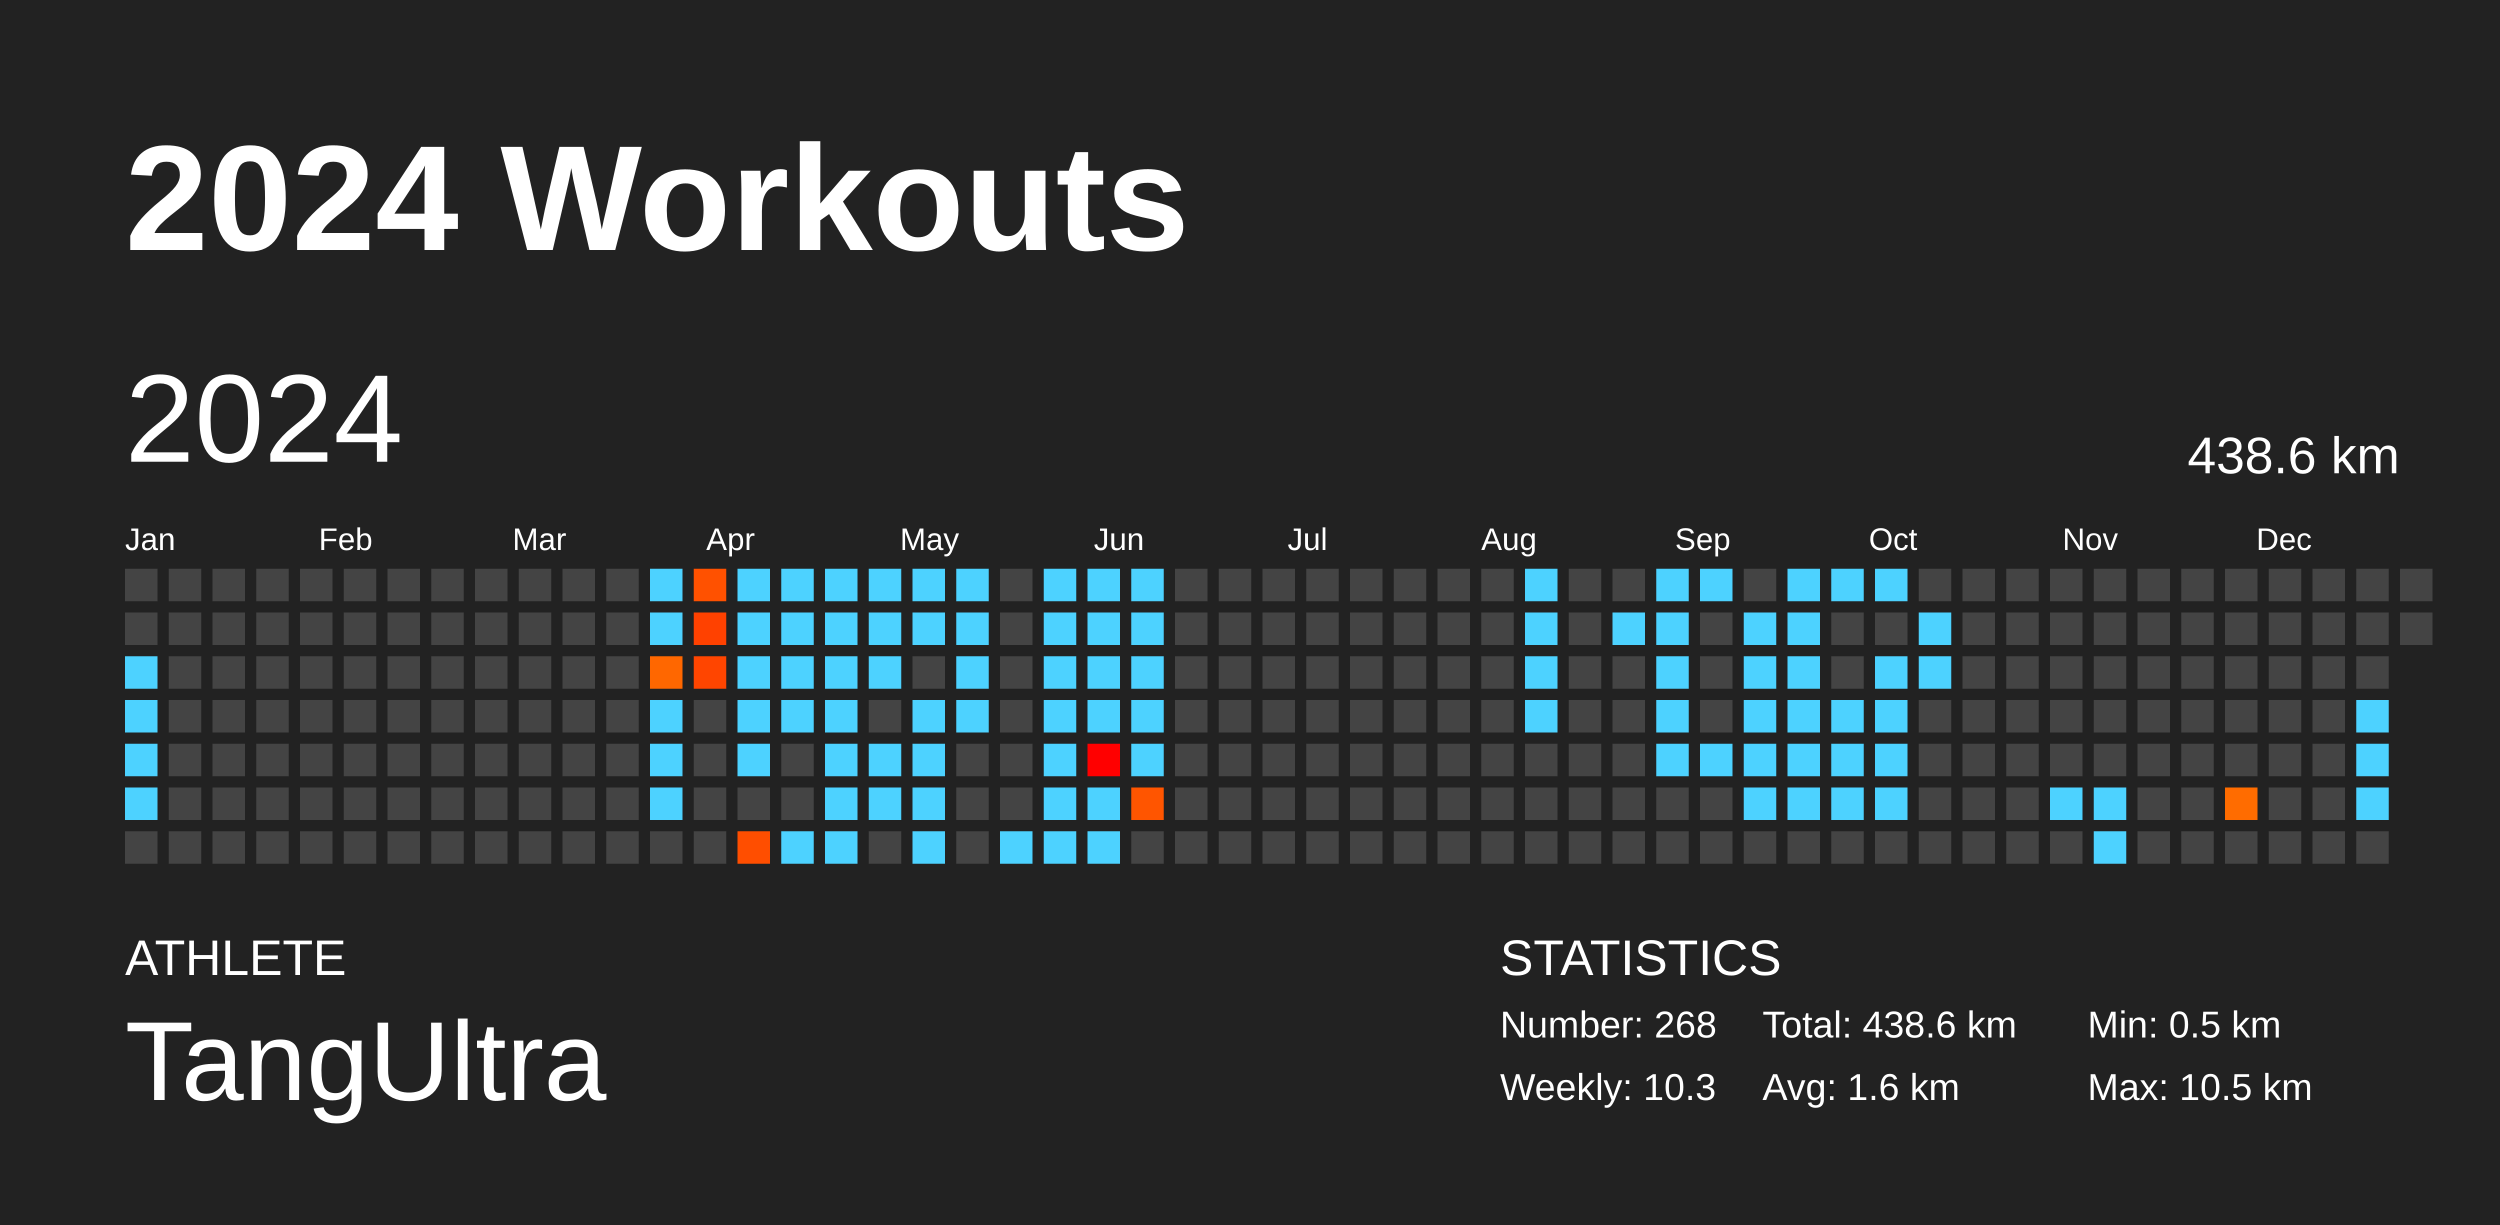
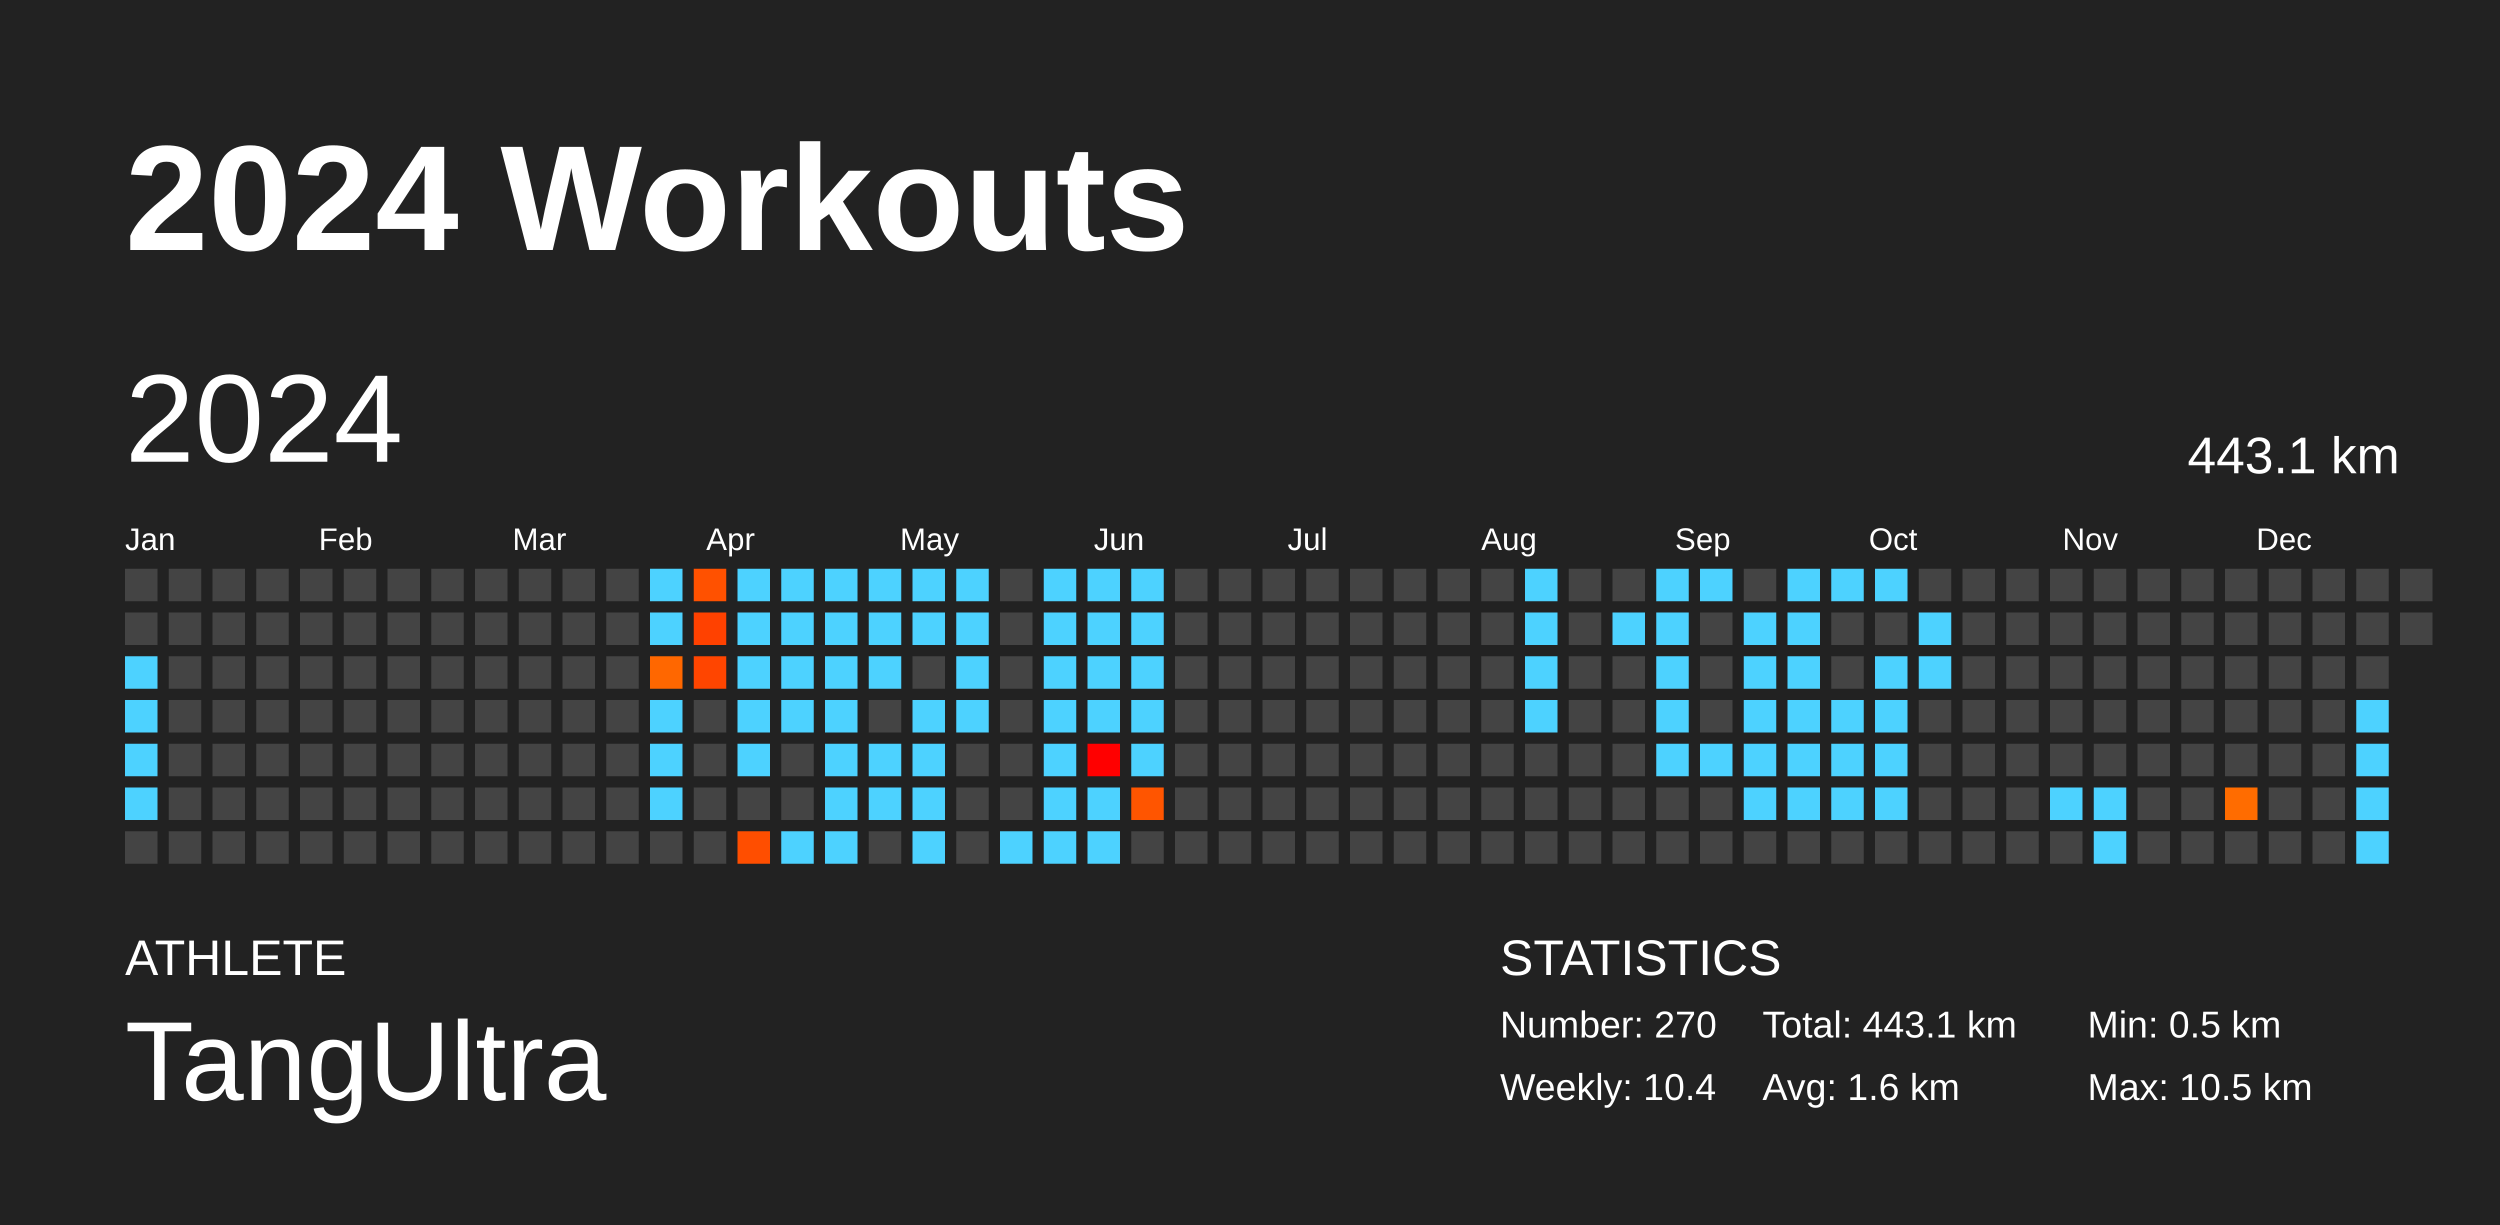
<svg xmlns="http://www.w3.org/2000/svg" baseProfile="full" height="98mm" version="1.1" viewBox="0,0,200,98" width="200mm">
  <defs />
  <rect fill="#222222" height="98" width="200" x="0" y="0" />
  <text fill="#FFFFFF" style="font-size:12px; font-family:Arial; font-weight:bold;" x="10" y="20">2024 Workouts</text>
  <text fill="#FFFFFF" style="font-size:4px; font-family:Arial" x="10" y="78">ATHLETE</text>
  <text fill="#FFFFFF" style="font-size:9px; font-family:Arial" x="10" y="88">TangUltra</text>
  <text fill="#FFFFFF" style="font-size:4px; font-family:Arial" x="120" y="78">STATISTICS</text>
-   <text fill="#FFFFFF" style="font-size:3px; font-family:Arial" x="120" y="83">Number: 268</text>
-   <text fill="#FFFFFF" style="font-size:3px; font-family:Arial" x="120" y="88">Weekly: 10.3</text>
-   <text fill="#FFFFFF" style="font-size:3px; font-family:Arial" x="141" y="83">Total: 438.6 km</text>
+   <text fill="#FFFFFF" style="font-size:3px; font-family:Arial" x="120" y="83">Number: 270</text>
+   <text fill="#FFFFFF" style="font-size:3px; font-family:Arial" x="120" y="88">Weekly: 10.4</text>
+   <text fill="#FFFFFF" style="font-size:3px; font-family:Arial" x="141" y="83">Total: 443.1 km</text>
  <text fill="#FFFFFF" style="font-size:3px; font-family:Arial" x="141" y="88">Avg: 1.6 km</text>
  <text fill="#FFFFFF" style="font-size:3px; font-family:Arial" x="167" y="83">Min: 0.5 km</text>
  <text fill="#FFFFFF" style="font-size:3px; font-family:Arial" x="167" y="88">Max: 10.5 km</text>
  <text dominant-baseline="hanging" fill="#FFFFFF" style="font-size:10.0px; font-family:Arial;" x="10" y="30">2024</text>
-   <text dominant-baseline="hanging" fill="#FFFFFF" style="font-size:4.125px; font-family:Arial;" x="175" y="35">438.6 km</text>
+   <text dominant-baseline="hanging" fill="#FFFFFF" style="font-size:4.125px; font-family:Arial;" x="175" y="35">443.1 km</text>
  <text fill="#FFFFFF" style="font-size:2.5px; font-family:Arial" x="10.0" y="44">Jan</text>
  <text fill="#FFFFFF" style="font-size:2.5px; font-family:Arial" x="25.5" y="44">Feb</text>
  <text fill="#FFFFFF" style="font-size:2.5px; font-family:Arial" x="41.0" y="44">Mar</text>
  <text fill="#FFFFFF" style="font-size:2.5px; font-family:Arial" x="56.5" y="44">Apr</text>
  <text fill="#FFFFFF" style="font-size:2.5px; font-family:Arial" x="72.0" y="44">May</text>
  <text fill="#FFFFFF" style="font-size:2.5px; font-family:Arial" x="87.5" y="44">Jun</text>
  <text fill="#FFFFFF" style="font-size:2.5px; font-family:Arial" x="103.0" y="44">Jul</text>
  <text fill="#FFFFFF" style="font-size:2.5px; font-family:Arial" x="118.5" y="44">Aug</text>
  <text fill="#FFFFFF" style="font-size:2.5px; font-family:Arial" x="134.0" y="44">Sep</text>
  <text fill="#FFFFFF" style="font-size:2.5px; font-family:Arial" x="149.5" y="44">Oct</text>
  <text fill="#FFFFFF" style="font-size:2.5px; font-family:Arial" x="165.0" y="44">Nov</text>
  <text fill="#FFFFFF" style="font-size:2.5px; font-family:Arial" x="180.5" y="44">Dec</text>
  <rect fill="#444444" height="2.6" width="2.6" x="10.0" y="45.5" />
  <rect fill="#444444" height="2.6" width="2.6" x="10.0" y="49.0" />
  <rect fill="#4dd2ff" height="2.6" width="2.6" x="10.0" y="52.5" />
  <rect fill="#4dd2ff" height="2.6" width="2.6" x="10.0" y="56.0" />
  <rect fill="#4dd2ff" height="2.6" width="2.6" x="10.0" y="59.5" />
  <rect fill="#4dd2ff" height="2.6" width="2.6" x="10.0" y="63.0" />
  <rect fill="#444444" height="2.6" width="2.6" x="10.0" y="66.5" />
  <rect fill="#444444" height="2.6" width="2.6" x="13.5" y="45.5" />
  <rect fill="#444444" height="2.6" width="2.6" x="13.5" y="49.0" />
  <rect fill="#444444" height="2.6" width="2.6" x="13.5" y="52.5" />
  <rect fill="#444444" height="2.6" width="2.6" x="13.5" y="56.0" />
  <rect fill="#444444" height="2.6" width="2.6" x="13.5" y="59.5" />
  <rect fill="#444444" height="2.6" width="2.6" x="13.5" y="63.0" />
  <rect fill="#444444" height="2.6" width="2.6" x="13.5" y="66.5" />
  <rect fill="#444444" height="2.6" width="2.6" x="17.0" y="45.5" />
  <rect fill="#444444" height="2.6" width="2.6" x="17.0" y="49.0" />
  <rect fill="#444444" height="2.6" width="2.6" x="17.0" y="52.5" />
  <rect fill="#444444" height="2.6" width="2.6" x="17.0" y="56.0" />
  <rect fill="#444444" height="2.6" width="2.6" x="17.0" y="59.5" />
  <rect fill="#444444" height="2.6" width="2.6" x="17.0" y="63.0" />
  <rect fill="#444444" height="2.6" width="2.6" x="17.0" y="66.5" />
  <rect fill="#444444" height="2.6" width="2.6" x="20.5" y="45.5" />
  <rect fill="#444444" height="2.6" width="2.6" x="20.5" y="49.0" />
  <rect fill="#444444" height="2.6" width="2.6" x="20.5" y="52.5" />
  <rect fill="#444444" height="2.6" width="2.6" x="20.5" y="56.0" />
  <rect fill="#444444" height="2.6" width="2.6" x="20.5" y="59.5" />
  <rect fill="#444444" height="2.6" width="2.6" x="20.5" y="63.0" />
  <rect fill="#444444" height="2.6" width="2.6" x="20.5" y="66.5" />
  <rect fill="#444444" height="2.6" width="2.6" x="24.0" y="45.5" />
  <rect fill="#444444" height="2.6" width="2.6" x="24.0" y="49.0" />
  <rect fill="#444444" height="2.6" width="2.6" x="24.0" y="52.5" />
  <rect fill="#444444" height="2.6" width="2.6" x="24.0" y="56.0" />
  <rect fill="#444444" height="2.6" width="2.6" x="24.0" y="59.5" />
  <rect fill="#444444" height="2.6" width="2.6" x="24.0" y="63.0" />
  <rect fill="#444444" height="2.6" width="2.6" x="24.0" y="66.5" />
  <rect fill="#444444" height="2.6" width="2.6" x="27.5" y="45.5" />
  <rect fill="#444444" height="2.6" width="2.6" x="27.5" y="49.0" />
  <rect fill="#444444" height="2.6" width="2.6" x="27.5" y="52.5" />
  <rect fill="#444444" height="2.6" width="2.6" x="27.5" y="56.0" />
  <rect fill="#444444" height="2.6" width="2.6" x="27.5" y="59.5" />
  <rect fill="#444444" height="2.6" width="2.6" x="27.5" y="63.0" />
  <rect fill="#444444" height="2.6" width="2.6" x="27.5" y="66.5" />
  <rect fill="#444444" height="2.6" width="2.6" x="31.0" y="45.5" />
  <rect fill="#444444" height="2.6" width="2.6" x="31.0" y="49.0" />
  <rect fill="#444444" height="2.6" width="2.6" x="31.0" y="52.5" />
  <rect fill="#444444" height="2.6" width="2.6" x="31.0" y="56.0" />
  <rect fill="#444444" height="2.6" width="2.6" x="31.0" y="59.5" />
  <rect fill="#444444" height="2.6" width="2.6" x="31.0" y="63.0" />
  <rect fill="#444444" height="2.6" width="2.6" x="31.0" y="66.5" />
  <rect fill="#444444" height="2.6" width="2.6" x="34.5" y="45.5" />
  <rect fill="#444444" height="2.6" width="2.6" x="34.5" y="49.0" />
  <rect fill="#444444" height="2.6" width="2.6" x="34.5" y="52.5" />
  <rect fill="#444444" height="2.6" width="2.6" x="34.5" y="56.0" />
  <rect fill="#444444" height="2.6" width="2.6" x="34.5" y="59.5" />
  <rect fill="#444444" height="2.6" width="2.6" x="34.5" y="63.0" />
  <rect fill="#444444" height="2.6" width="2.6" x="34.5" y="66.5" />
  <rect fill="#444444" height="2.6" width="2.6" x="38.0" y="45.5" />
  <rect fill="#444444" height="2.6" width="2.6" x="38.0" y="49.0" />
  <rect fill="#444444" height="2.6" width="2.6" x="38.0" y="52.5" />
  <rect fill="#444444" height="2.6" width="2.6" x="38.0" y="56.0" />
  <rect fill="#444444" height="2.6" width="2.6" x="38.0" y="59.5" />
  <rect fill="#444444" height="2.6" width="2.6" x="38.0" y="63.0" />
  <rect fill="#444444" height="2.6" width="2.6" x="38.0" y="66.5" />
  <rect fill="#444444" height="2.6" width="2.6" x="41.5" y="45.5" />
  <rect fill="#444444" height="2.6" width="2.6" x="41.5" y="49.0" />
  <rect fill="#444444" height="2.6" width="2.6" x="41.5" y="52.5" />
  <rect fill="#444444" height="2.6" width="2.6" x="41.5" y="56.0" />
  <rect fill="#444444" height="2.6" width="2.6" x="41.5" y="59.5" />
  <rect fill="#444444" height="2.6" width="2.6" x="41.5" y="63.0" />
  <rect fill="#444444" height="2.6" width="2.6" x="41.5" y="66.5" />
  <rect fill="#444444" height="2.6" width="2.6" x="45.0" y="45.5" />
  <rect fill="#444444" height="2.6" width="2.6" x="45.0" y="49.0" />
  <rect fill="#444444" height="2.6" width="2.6" x="45.0" y="52.5" />
  <rect fill="#444444" height="2.6" width="2.6" x="45.0" y="56.0" />
  <rect fill="#444444" height="2.6" width="2.6" x="45.0" y="59.5" />
  <rect fill="#444444" height="2.6" width="2.6" x="45.0" y="63.0" />
  <rect fill="#444444" height="2.6" width="2.6" x="45.0" y="66.5" />
  <rect fill="#444444" height="2.6" width="2.6" x="48.5" y="45.5" />
  <rect fill="#444444" height="2.6" width="2.6" x="48.5" y="49.0" />
  <rect fill="#444444" height="2.6" width="2.6" x="48.5" y="52.5" />
  <rect fill="#444444" height="2.6" width="2.6" x="48.5" y="56.0" />
  <rect fill="#444444" height="2.6" width="2.6" x="48.5" y="59.5" />
  <rect fill="#444444" height="2.6" width="2.6" x="48.5" y="63.0" />
  <rect fill="#444444" height="2.6" width="2.6" x="48.5" y="66.5" />
  <rect fill="#4dd2ff" height="2.6" width="2.6" x="52.0" y="45.5" />
  <rect fill="#4dd2ff" height="2.6" width="2.6" x="52.0" y="49.0" />
  <rect fill="#ff6700" height="2.6" width="2.6" x="52.0" y="52.5" />
  <rect fill="#4dd2ff" height="2.6" width="2.6" x="52.0" y="56.0" />
  <rect fill="#4dd2ff" height="2.6" width="2.6" x="52.0" y="59.5" />
  <rect fill="#4dd2ff" height="2.6" width="2.6" x="52.0" y="63.0" />
  <rect fill="#444444" height="2.6" width="2.6" x="52.0" y="66.5" />
  <rect fill="#ff5100" height="2.6" width="2.6" x="55.5" y="45.5" />
  <rect fill="#ff4100" height="2.6" width="2.6" x="55.5" y="49.0" />
  <rect fill="#ff4500" height="2.6" width="2.6" x="55.5" y="52.5" />
  <rect fill="#444444" height="2.6" width="2.6" x="55.5" y="56.0" />
  <rect fill="#444444" height="2.6" width="2.6" x="55.5" y="59.5" />
  <rect fill="#444444" height="2.6" width="2.6" x="55.5" y="63.0" />
  <rect fill="#444444" height="2.6" width="2.6" x="55.5" y="66.5" />
  <rect fill="#4dd2ff" height="2.6" width="2.6" x="59.0" y="45.5" />
  <rect fill="#4dd2ff" height="2.6" width="2.6" x="59.0" y="49.0" />
  <rect fill="#4dd2ff" height="2.6" width="2.6" x="59.0" y="52.5" />
  <rect fill="#4dd2ff" height="2.6" width="2.6" x="59.0" y="56.0" />
  <rect fill="#4dd2ff" height="2.6" width="2.6" x="59.0" y="59.5" />
  <rect fill="#444444" height="2.6" width="2.6" x="59.0" y="63.0" />
  <rect fill="#ff4e00" height="2.6" width="2.6" x="59.0" y="66.5" />
  <rect fill="#4dd2ff" height="2.6" width="2.6" x="62.5" y="45.5" />
  <rect fill="#4dd2ff" height="2.6" width="2.6" x="62.5" y="49.0" />
  <rect fill="#4dd2ff" height="2.6" width="2.6" x="62.5" y="52.5" />
  <rect fill="#4dd2ff" height="2.6" width="2.6" x="62.5" y="56.0" />
  <rect fill="#444444" height="2.6" width="2.6" x="62.5" y="59.5" />
  <rect fill="#444444" height="2.6" width="2.6" x="62.5" y="63.0" />
  <rect fill="#4dd2ff" height="2.6" width="2.6" x="62.5" y="66.5" />
  <rect fill="#4dd2ff" height="2.6" width="2.6" x="66.0" y="45.5" />
  <rect fill="#4dd2ff" height="2.6" width="2.6" x="66.0" y="49.0" />
  <rect fill="#4dd2ff" height="2.6" width="2.6" x="66.0" y="52.5" />
  <rect fill="#4dd2ff" height="2.6" width="2.6" x="66.0" y="56.0" />
  <rect fill="#4dd2ff" height="2.6" width="2.6" x="66.0" y="59.5" />
  <rect fill="#4dd2ff" height="2.6" width="2.6" x="66.0" y="63.0" />
  <rect fill="#4dd2ff" height="2.6" width="2.6" x="66.0" y="66.5" />
  <rect fill="#4dd2ff" height="2.6" width="2.6" x="69.5" y="45.5" />
  <rect fill="#4dd2ff" height="2.6" width="2.6" x="69.5" y="49.0" />
  <rect fill="#4dd2ff" height="2.6" width="2.6" x="69.5" y="52.5" />
  <rect fill="#444444" height="2.6" width="2.6" x="69.5" y="56.0" />
  <rect fill="#4dd2ff" height="2.6" width="2.6" x="69.5" y="59.5" />
  <rect fill="#4dd2ff" height="2.6" width="2.6" x="69.5" y="63.0" />
  <rect fill="#444444" height="2.6" width="2.6" x="69.5" y="66.5" />
  <rect fill="#4dd2ff" height="2.6" width="2.6" x="73.0" y="45.5" />
  <rect fill="#4dd2ff" height="2.6" width="2.6" x="73.0" y="49.0" />
  <rect fill="#444444" height="2.6" width="2.6" x="73.0" y="52.5" />
  <rect fill="#4dd2ff" height="2.6" width="2.6" x="73.0" y="56.0" />
  <rect fill="#4dd2ff" height="2.6" width="2.6" x="73.0" y="59.5" />
  <rect fill="#4dd2ff" height="2.6" width="2.6" x="73.0" y="63.0" />
  <rect fill="#4dd2ff" height="2.6" width="2.6" x="73.0" y="66.5" />
  <rect fill="#4dd2ff" height="2.6" width="2.6" x="76.5" y="45.5" />
  <rect fill="#4dd2ff" height="2.6" width="2.6" x="76.5" y="49.0" />
  <rect fill="#4dd2ff" height="2.6" width="2.6" x="76.5" y="52.5" />
  <rect fill="#4dd2ff" height="2.6" width="2.6" x="76.5" y="56.0" />
  <rect fill="#444444" height="2.6" width="2.6" x="76.5" y="59.5" />
  <rect fill="#444444" height="2.6" width="2.6" x="76.5" y="63.0" />
  <rect fill="#444444" height="2.6" width="2.6" x="76.5" y="66.5" />
  <rect fill="#444444" height="2.6" width="2.6" x="80.0" y="45.5" />
  <rect fill="#444444" height="2.6" width="2.6" x="80.0" y="49.0" />
  <rect fill="#444444" height="2.6" width="2.6" x="80.0" y="52.5" />
  <rect fill="#444444" height="2.6" width="2.6" x="80.0" y="56.0" />
  <rect fill="#444444" height="2.6" width="2.6" x="80.0" y="59.5" />
  <rect fill="#444444" height="2.6" width="2.6" x="80.0" y="63.0" />
  <rect fill="#4dd2ff" height="2.6" width="2.6" x="80.0" y="66.5" />
  <rect fill="#4dd2ff" height="2.6" width="2.6" x="83.5" y="45.5" />
  <rect fill="#4dd2ff" height="2.6" width="2.6" x="83.5" y="49.0" />
  <rect fill="#4dd2ff" height="2.6" width="2.6" x="83.5" y="52.5" />
  <rect fill="#4dd2ff" height="2.6" width="2.6" x="83.5" y="56.0" />
  <rect fill="#4dd2ff" height="2.6" width="2.6" x="83.5" y="59.5" />
  <rect fill="#4dd2ff" height="2.6" width="2.6" x="83.5" y="63.0" />
  <rect fill="#4dd2ff" height="2.6" width="2.6" x="83.5" y="66.5" />
  <rect fill="#4dd2ff" height="2.6" width="2.6" x="87.0" y="45.5" />
  <rect fill="#4dd2ff" height="2.6" width="2.6" x="87.0" y="49.0" />
  <rect fill="#4dd2ff" height="2.6" width="2.6" x="87.0" y="52.5" />
  <rect fill="#4dd2ff" height="2.6" width="2.6" x="87.0" y="56.0" />
  <rect fill="#ff0000" height="2.6" width="2.6" x="87.0" y="59.5" />
  <rect fill="#4dd2ff" height="2.6" width="2.6" x="87.0" y="63.0" />
  <rect fill="#4dd2ff" height="2.6" width="2.6" x="87.0" y="66.5" />
  <rect fill="#4dd2ff" height="2.6" width="2.6" x="90.5" y="45.5" />
  <rect fill="#4dd2ff" height="2.6" width="2.6" x="90.5" y="49.0" />
  <rect fill="#4dd2ff" height="2.6" width="2.6" x="90.5" y="52.5" />
  <rect fill="#4dd2ff" height="2.6" width="2.6" x="90.5" y="56.0" />
  <rect fill="#4dd2ff" height="2.6" width="2.6" x="90.5" y="59.5" />
  <rect fill="#ff5500" height="2.6" width="2.6" x="90.5" y="63.0" />
  <rect fill="#444444" height="2.6" width="2.6" x="90.5" y="66.5" />
  <rect fill="#444444" height="2.6" width="2.6" x="94.0" y="45.5" />
  <rect fill="#444444" height="2.6" width="2.6" x="94.0" y="49.0" />
  <rect fill="#444444" height="2.6" width="2.6" x="94.0" y="52.5" />
  <rect fill="#444444" height="2.6" width="2.6" x="94.0" y="56.0" />
  <rect fill="#444444" height="2.6" width="2.6" x="94.0" y="59.5" />
  <rect fill="#444444" height="2.6" width="2.6" x="94.0" y="63.0" />
  <rect fill="#444444" height="2.6" width="2.6" x="94.0" y="66.5" />
  <rect fill="#444444" height="2.6" width="2.6" x="97.5" y="45.5" />
  <rect fill="#444444" height="2.6" width="2.6" x="97.5" y="49.0" />
  <rect fill="#444444" height="2.6" width="2.6" x="97.5" y="52.5" />
  <rect fill="#444444" height="2.6" width="2.6" x="97.5" y="56.0" />
  <rect fill="#444444" height="2.6" width="2.6" x="97.5" y="59.5" />
  <rect fill="#444444" height="2.6" width="2.6" x="97.5" y="63.0" />
  <rect fill="#444444" height="2.6" width="2.6" x="97.5" y="66.5" />
  <rect fill="#444444" height="2.6" width="2.6" x="101.0" y="45.5" />
  <rect fill="#444444" height="2.6" width="2.6" x="101.0" y="49.0" />
  <rect fill="#444444" height="2.6" width="2.6" x="101.0" y="52.5" />
  <rect fill="#444444" height="2.6" width="2.6" x="101.0" y="56.0" />
  <rect fill="#444444" height="2.6" width="2.6" x="101.0" y="59.5" />
  <rect fill="#444444" height="2.6" width="2.6" x="101.0" y="63.0" />
  <rect fill="#444444" height="2.6" width="2.6" x="101.0" y="66.5" />
  <rect fill="#444444" height="2.6" width="2.6" x="104.5" y="45.5" />
  <rect fill="#444444" height="2.6" width="2.6" x="104.5" y="49.0" />
  <rect fill="#444444" height="2.6" width="2.6" x="104.5" y="52.5" />
  <rect fill="#444444" height="2.6" width="2.6" x="104.5" y="56.0" />
  <rect fill="#444444" height="2.6" width="2.6" x="104.5" y="59.5" />
  <rect fill="#444444" height="2.6" width="2.6" x="104.5" y="63.0" />
  <rect fill="#444444" height="2.6" width="2.6" x="104.5" y="66.5" />
  <rect fill="#444444" height="2.6" width="2.6" x="108.0" y="45.5" />
  <rect fill="#444444" height="2.6" width="2.6" x="108.0" y="49.0" />
  <rect fill="#444444" height="2.6" width="2.6" x="108.0" y="52.5" />
  <rect fill="#444444" height="2.6" width="2.6" x="108.0" y="56.0" />
  <rect fill="#444444" height="2.6" width="2.6" x="108.0" y="59.5" />
  <rect fill="#444444" height="2.6" width="2.6" x="108.0" y="63.0" />
  <rect fill="#444444" height="2.6" width="2.6" x="108.0" y="66.5" />
  <rect fill="#444444" height="2.6" width="2.6" x="111.5" y="45.5" />
  <rect fill="#444444" height="2.6" width="2.6" x="111.5" y="49.0" />
  <rect fill="#444444" height="2.6" width="2.6" x="111.5" y="52.5" />
  <rect fill="#444444" height="2.6" width="2.6" x="111.5" y="56.0" />
  <rect fill="#444444" height="2.6" width="2.6" x="111.5" y="59.5" />
  <rect fill="#444444" height="2.6" width="2.6" x="111.5" y="63.0" />
  <rect fill="#444444" height="2.6" width="2.6" x="111.5" y="66.5" />
  <rect fill="#444444" height="2.6" width="2.6" x="115.0" y="45.5" />
  <rect fill="#444444" height="2.6" width="2.6" x="115.0" y="49.0" />
  <rect fill="#444444" height="2.6" width="2.6" x="115.0" y="52.5" />
  <rect fill="#444444" height="2.6" width="2.6" x="115.0" y="56.0" />
  <rect fill="#444444" height="2.6" width="2.6" x="115.0" y="59.5" />
  <rect fill="#444444" height="2.6" width="2.6" x="115.0" y="63.0" />
  <rect fill="#444444" height="2.6" width="2.6" x="115.0" y="66.5" />
  <rect fill="#444444" height="2.6" width="2.6" x="118.5" y="45.5" />
  <rect fill="#444444" height="2.6" width="2.6" x="118.5" y="49.0" />
  <rect fill="#444444" height="2.6" width="2.6" x="118.5" y="52.5" />
  <rect fill="#444444" height="2.6" width="2.6" x="118.5" y="56.0" />
  <rect fill="#444444" height="2.6" width="2.6" x="118.5" y="59.5" />
  <rect fill="#444444" height="2.6" width="2.6" x="118.5" y="63.0" />
  <rect fill="#444444" height="2.6" width="2.6" x="118.5" y="66.5" />
  <rect fill="#4dd2ff" height="2.6" width="2.6" x="122.0" y="45.5" />
  <rect fill="#4dd2ff" height="2.6" width="2.6" x="122.0" y="49.0" />
  <rect fill="#4dd2ff" height="2.6" width="2.6" x="122.0" y="52.5" />
  <rect fill="#4dd2ff" height="2.6" width="2.6" x="122.0" y="56.0" />
  <rect fill="#444444" height="2.6" width="2.6" x="122.0" y="59.5" />
  <rect fill="#444444" height="2.6" width="2.6" x="122.0" y="63.0" />
  <rect fill="#444444" height="2.6" width="2.6" x="122.0" y="66.5" />
  <rect fill="#444444" height="2.6" width="2.6" x="125.5" y="45.5" />
  <rect fill="#444444" height="2.6" width="2.6" x="125.5" y="49.0" />
  <rect fill="#444444" height="2.6" width="2.6" x="125.5" y="52.5" />
  <rect fill="#444444" height="2.6" width="2.6" x="125.5" y="56.0" />
  <rect fill="#444444" height="2.6" width="2.6" x="125.5" y="59.5" />
  <rect fill="#444444" height="2.6" width="2.6" x="125.5" y="63.0" />
  <rect fill="#444444" height="2.6" width="2.6" x="125.5" y="66.5" />
  <rect fill="#444444" height="2.6" width="2.6" x="129.0" y="45.5" />
  <rect fill="#4dd2ff" height="2.6" width="2.6" x="129.0" y="49.0" />
  <rect fill="#444444" height="2.6" width="2.6" x="129.0" y="52.5" />
  <rect fill="#444444" height="2.6" width="2.6" x="129.0" y="56.0" />
  <rect fill="#444444" height="2.6" width="2.6" x="129.0" y="59.5" />
  <rect fill="#444444" height="2.6" width="2.6" x="129.0" y="63.0" />
  <rect fill="#444444" height="2.6" width="2.6" x="129.0" y="66.5" />
  <rect fill="#4dd2ff" height="2.6" width="2.6" x="132.5" y="45.5" />
  <rect fill="#4dd2ff" height="2.6" width="2.6" x="132.5" y="49.0" />
  <rect fill="#4dd2ff" height="2.6" width="2.6" x="132.5" y="52.5" />
  <rect fill="#4dd2ff" height="2.6" width="2.6" x="132.5" y="56.0" />
  <rect fill="#4dd2ff" height="2.6" width="2.6" x="132.5" y="59.5" />
  <rect fill="#444444" height="2.6" width="2.6" x="132.5" y="63.0" />
  <rect fill="#444444" height="2.6" width="2.6" x="132.5" y="66.5" />
  <rect fill="#4dd2ff" height="2.6" width="2.6" x="136.0" y="45.5" />
  <rect fill="#444444" height="2.6" width="2.6" x="136.0" y="49.0" />
  <rect fill="#444444" height="2.6" width="2.6" x="136.0" y="52.5" />
  <rect fill="#444444" height="2.6" width="2.6" x="136.0" y="56.0" />
  <rect fill="#4dd2ff" height="2.6" width="2.6" x="136.0" y="59.5" />
  <rect fill="#444444" height="2.6" width="2.6" x="136.0" y="63.0" />
  <rect fill="#444444" height="2.6" width="2.6" x="136.0" y="66.5" />
  <rect fill="#444444" height="2.6" width="2.6" x="139.5" y="45.5" />
  <rect fill="#4dd2ff" height="2.6" width="2.6" x="139.5" y="49.0" />
  <rect fill="#4dd2ff" height="2.6" width="2.6" x="139.5" y="52.5" />
  <rect fill="#4dd2ff" height="2.6" width="2.6" x="139.5" y="56.0" />
  <rect fill="#4dd2ff" height="2.6" width="2.6" x="139.5" y="59.5" />
  <rect fill="#4dd2ff" height="2.6" width="2.6" x="139.5" y="63.0" />
  <rect fill="#444444" height="2.6" width="2.6" x="139.5" y="66.5" />
  <rect fill="#4dd2ff" height="2.6" width="2.6" x="143.0" y="45.5" />
  <rect fill="#4dd2ff" height="2.6" width="2.6" x="143.0" y="49.0" />
  <rect fill="#4dd2ff" height="2.6" width="2.6" x="143.0" y="52.5" />
  <rect fill="#4dd2ff" height="2.6" width="2.6" x="143.0" y="56.0" />
  <rect fill="#4dd2ff" height="2.6" width="2.6" x="143.0" y="59.5" />
  <rect fill="#4dd2ff" height="2.6" width="2.6" x="143.0" y="63.0" />
  <rect fill="#444444" height="2.6" width="2.6" x="143.0" y="66.5" />
  <rect fill="#4dd2ff" height="2.6" width="2.6" x="146.5" y="45.5" />
  <rect fill="#444444" height="2.6" width="2.6" x="146.5" y="49.0" />
  <rect fill="#444444" height="2.6" width="2.6" x="146.5" y="52.5" />
  <rect fill="#4dd2ff" height="2.6" width="2.6" x="146.5" y="56.0" />
  <rect fill="#4dd2ff" height="2.6" width="2.6" x="146.5" y="59.5" />
  <rect fill="#4dd2ff" height="2.6" width="2.6" x="146.5" y="63.0" />
  <rect fill="#444444" height="2.6" width="2.6" x="146.5" y="66.5" />
  <rect fill="#4dd2ff" height="2.6" width="2.6" x="150.0" y="45.5" />
  <rect fill="#444444" height="2.6" width="2.6" x="150.0" y="49.0" />
  <rect fill="#4dd2ff" height="2.6" width="2.6" x="150.0" y="52.5" />
  <rect fill="#4dd2ff" height="2.6" width="2.6" x="150.0" y="56.0" />
  <rect fill="#4dd2ff" height="2.6" width="2.6" x="150.0" y="59.5" />
  <rect fill="#4dd2ff" height="2.6" width="2.6" x="150.0" y="63.0" />
  <rect fill="#444444" height="2.6" width="2.6" x="150.0" y="66.5" />
  <rect fill="#444444" height="2.6" width="2.6" x="153.5" y="45.5" />
  <rect fill="#4dd2ff" height="2.6" width="2.6" x="153.5" y="49.0" />
  <rect fill="#4dd2ff" height="2.6" width="2.6" x="153.5" y="52.5" />
  <rect fill="#444444" height="2.6" width="2.6" x="153.5" y="56.0" />
  <rect fill="#444444" height="2.6" width="2.6" x="153.5" y="59.5" />
  <rect fill="#444444" height="2.6" width="2.6" x="153.5" y="63.0" />
  <rect fill="#444444" height="2.6" width="2.6" x="153.5" y="66.5" />
  <rect fill="#444444" height="2.6" width="2.6" x="157.0" y="45.5" />
  <rect fill="#444444" height="2.6" width="2.6" x="157.0" y="49.0" />
  <rect fill="#444444" height="2.6" width="2.6" x="157.0" y="52.5" />
  <rect fill="#444444" height="2.6" width="2.6" x="157.0" y="56.0" />
  <rect fill="#444444" height="2.6" width="2.6" x="157.0" y="59.5" />
  <rect fill="#444444" height="2.6" width="2.6" x="157.0" y="63.0" />
  <rect fill="#444444" height="2.6" width="2.6" x="157.0" y="66.5" />
  <rect fill="#444444" height="2.6" width="2.6" x="160.5" y="45.5" />
  <rect fill="#444444" height="2.6" width="2.6" x="160.5" y="49.0" />
  <rect fill="#444444" height="2.6" width="2.6" x="160.5" y="52.5" />
  <rect fill="#444444" height="2.6" width="2.6" x="160.5" y="56.0" />
  <rect fill="#444444" height="2.6" width="2.6" x="160.5" y="59.5" />
  <rect fill="#444444" height="2.6" width="2.6" x="160.5" y="63.0" />
  <rect fill="#444444" height="2.6" width="2.6" x="160.5" y="66.5" />
  <rect fill="#444444" height="2.6" width="2.6" x="164.0" y="45.5" />
  <rect fill="#444444" height="2.6" width="2.6" x="164.0" y="49.0" />
  <rect fill="#444444" height="2.6" width="2.6" x="164.0" y="52.5" />
  <rect fill="#444444" height="2.6" width="2.6" x="164.0" y="56.0" />
  <rect fill="#444444" height="2.6" width="2.6" x="164.0" y="59.5" />
  <rect fill="#4dd2ff" height="2.6" width="2.6" x="164.0" y="63.0" />
  <rect fill="#444444" height="2.6" width="2.6" x="164.0" y="66.5" />
  <rect fill="#444444" height="2.6" width="2.6" x="167.5" y="45.5" />
  <rect fill="#444444" height="2.6" width="2.6" x="167.5" y="49.0" />
  <rect fill="#444444" height="2.6" width="2.6" x="167.5" y="52.5" />
  <rect fill="#444444" height="2.6" width="2.6" x="167.5" y="56.0" />
  <rect fill="#444444" height="2.6" width="2.6" x="167.5" y="59.5" />
  <rect fill="#4dd2ff" height="2.6" width="2.6" x="167.5" y="63.0" />
  <rect fill="#4dd2ff" height="2.6" width="2.6" x="167.5" y="66.5" />
  <rect fill="#444444" height="2.6" width="2.6" x="171.0" y="45.5" />
  <rect fill="#444444" height="2.6" width="2.6" x="171.0" y="49.0" />
  <rect fill="#444444" height="2.6" width="2.6" x="171.0" y="52.5" />
  <rect fill="#444444" height="2.6" width="2.6" x="171.0" y="56.0" />
  <rect fill="#444444" height="2.6" width="2.6" x="171.0" y="59.5" />
  <rect fill="#444444" height="2.6" width="2.6" x="171.0" y="63.0" />
  <rect fill="#444444" height="2.6" width="2.6" x="171.0" y="66.5" />
  <rect fill="#444444" height="2.6" width="2.6" x="174.5" y="45.5" />
  <rect fill="#444444" height="2.6" width="2.6" x="174.5" y="49.0" />
  <rect fill="#444444" height="2.6" width="2.6" x="174.5" y="52.5" />
  <rect fill="#444444" height="2.6" width="2.6" x="174.5" y="56.0" />
  <rect fill="#444444" height="2.6" width="2.6" x="174.5" y="59.5" />
  <rect fill="#444444" height="2.6" width="2.6" x="174.5" y="63.0" />
  <rect fill="#444444" height="2.6" width="2.6" x="174.5" y="66.5" />
  <rect fill="#444444" height="2.6" width="2.6" x="178.0" y="45.5" />
  <rect fill="#444444" height="2.6" width="2.6" x="178.0" y="49.0" />
  <rect fill="#444444" height="2.6" width="2.6" x="178.0" y="52.5" />
  <rect fill="#444444" height="2.6" width="2.6" x="178.0" y="56.0" />
  <rect fill="#444444" height="2.6" width="2.6" x="178.0" y="59.5" />
  <rect fill="#ff6c00" height="2.6" width="2.6" x="178.0" y="63.0" />
  <rect fill="#444444" height="2.6" width="2.6" x="178.0" y="66.5" />
  <rect fill="#444444" height="2.6" width="2.6" x="181.5" y="45.5" />
  <rect fill="#444444" height="2.6" width="2.6" x="181.5" y="49.0" />
  <rect fill="#444444" height="2.6" width="2.6" x="181.5" y="52.5" />
  <rect fill="#444444" height="2.6" width="2.6" x="181.5" y="56.0" />
  <rect fill="#444444" height="2.6" width="2.6" x="181.5" y="59.5" />
  <rect fill="#444444" height="2.6" width="2.6" x="181.5" y="63.0" />
  <rect fill="#444444" height="2.6" width="2.6" x="181.5" y="66.5" />
  <rect fill="#444444" height="2.6" width="2.6" x="185.0" y="45.5" />
  <rect fill="#444444" height="2.6" width="2.6" x="185.0" y="49.0" />
  <rect fill="#444444" height="2.6" width="2.6" x="185.0" y="52.5" />
  <rect fill="#444444" height="2.6" width="2.6" x="185.0" y="56.0" />
  <rect fill="#444444" height="2.6" width="2.6" x="185.0" y="59.5" />
  <rect fill="#444444" height="2.6" width="2.6" x="185.0" y="63.0" />
  <rect fill="#444444" height="2.6" width="2.6" x="185.0" y="66.5" />
  <rect fill="#444444" height="2.6" width="2.6" x="188.5" y="45.5" />
  <rect fill="#444444" height="2.6" width="2.6" x="188.5" y="49.0" />
  <rect fill="#444444" height="2.6" width="2.6" x="188.5" y="52.5" />
  <rect fill="#4dd2ff" height="2.6" width="2.6" x="188.5" y="56.0" />
  <rect fill="#4dd2ff" height="2.6" width="2.6" x="188.5" y="59.5" />
  <rect fill="#4dd2ff" height="2.6" width="2.6" x="188.5" y="63.0" />
-   <rect fill="#444444" height="2.6" width="2.6" x="188.5" y="66.5" />
+   <rect fill="#4dd2ff" height="2.6" width="2.6" x="188.5" y="66.5" />
  <rect fill="#444444" height="2.6" width="2.6" x="192.0" y="45.5" />
  <rect fill="#444444" height="2.6" width="2.6" x="192.0" y="49.0" />
</svg>
